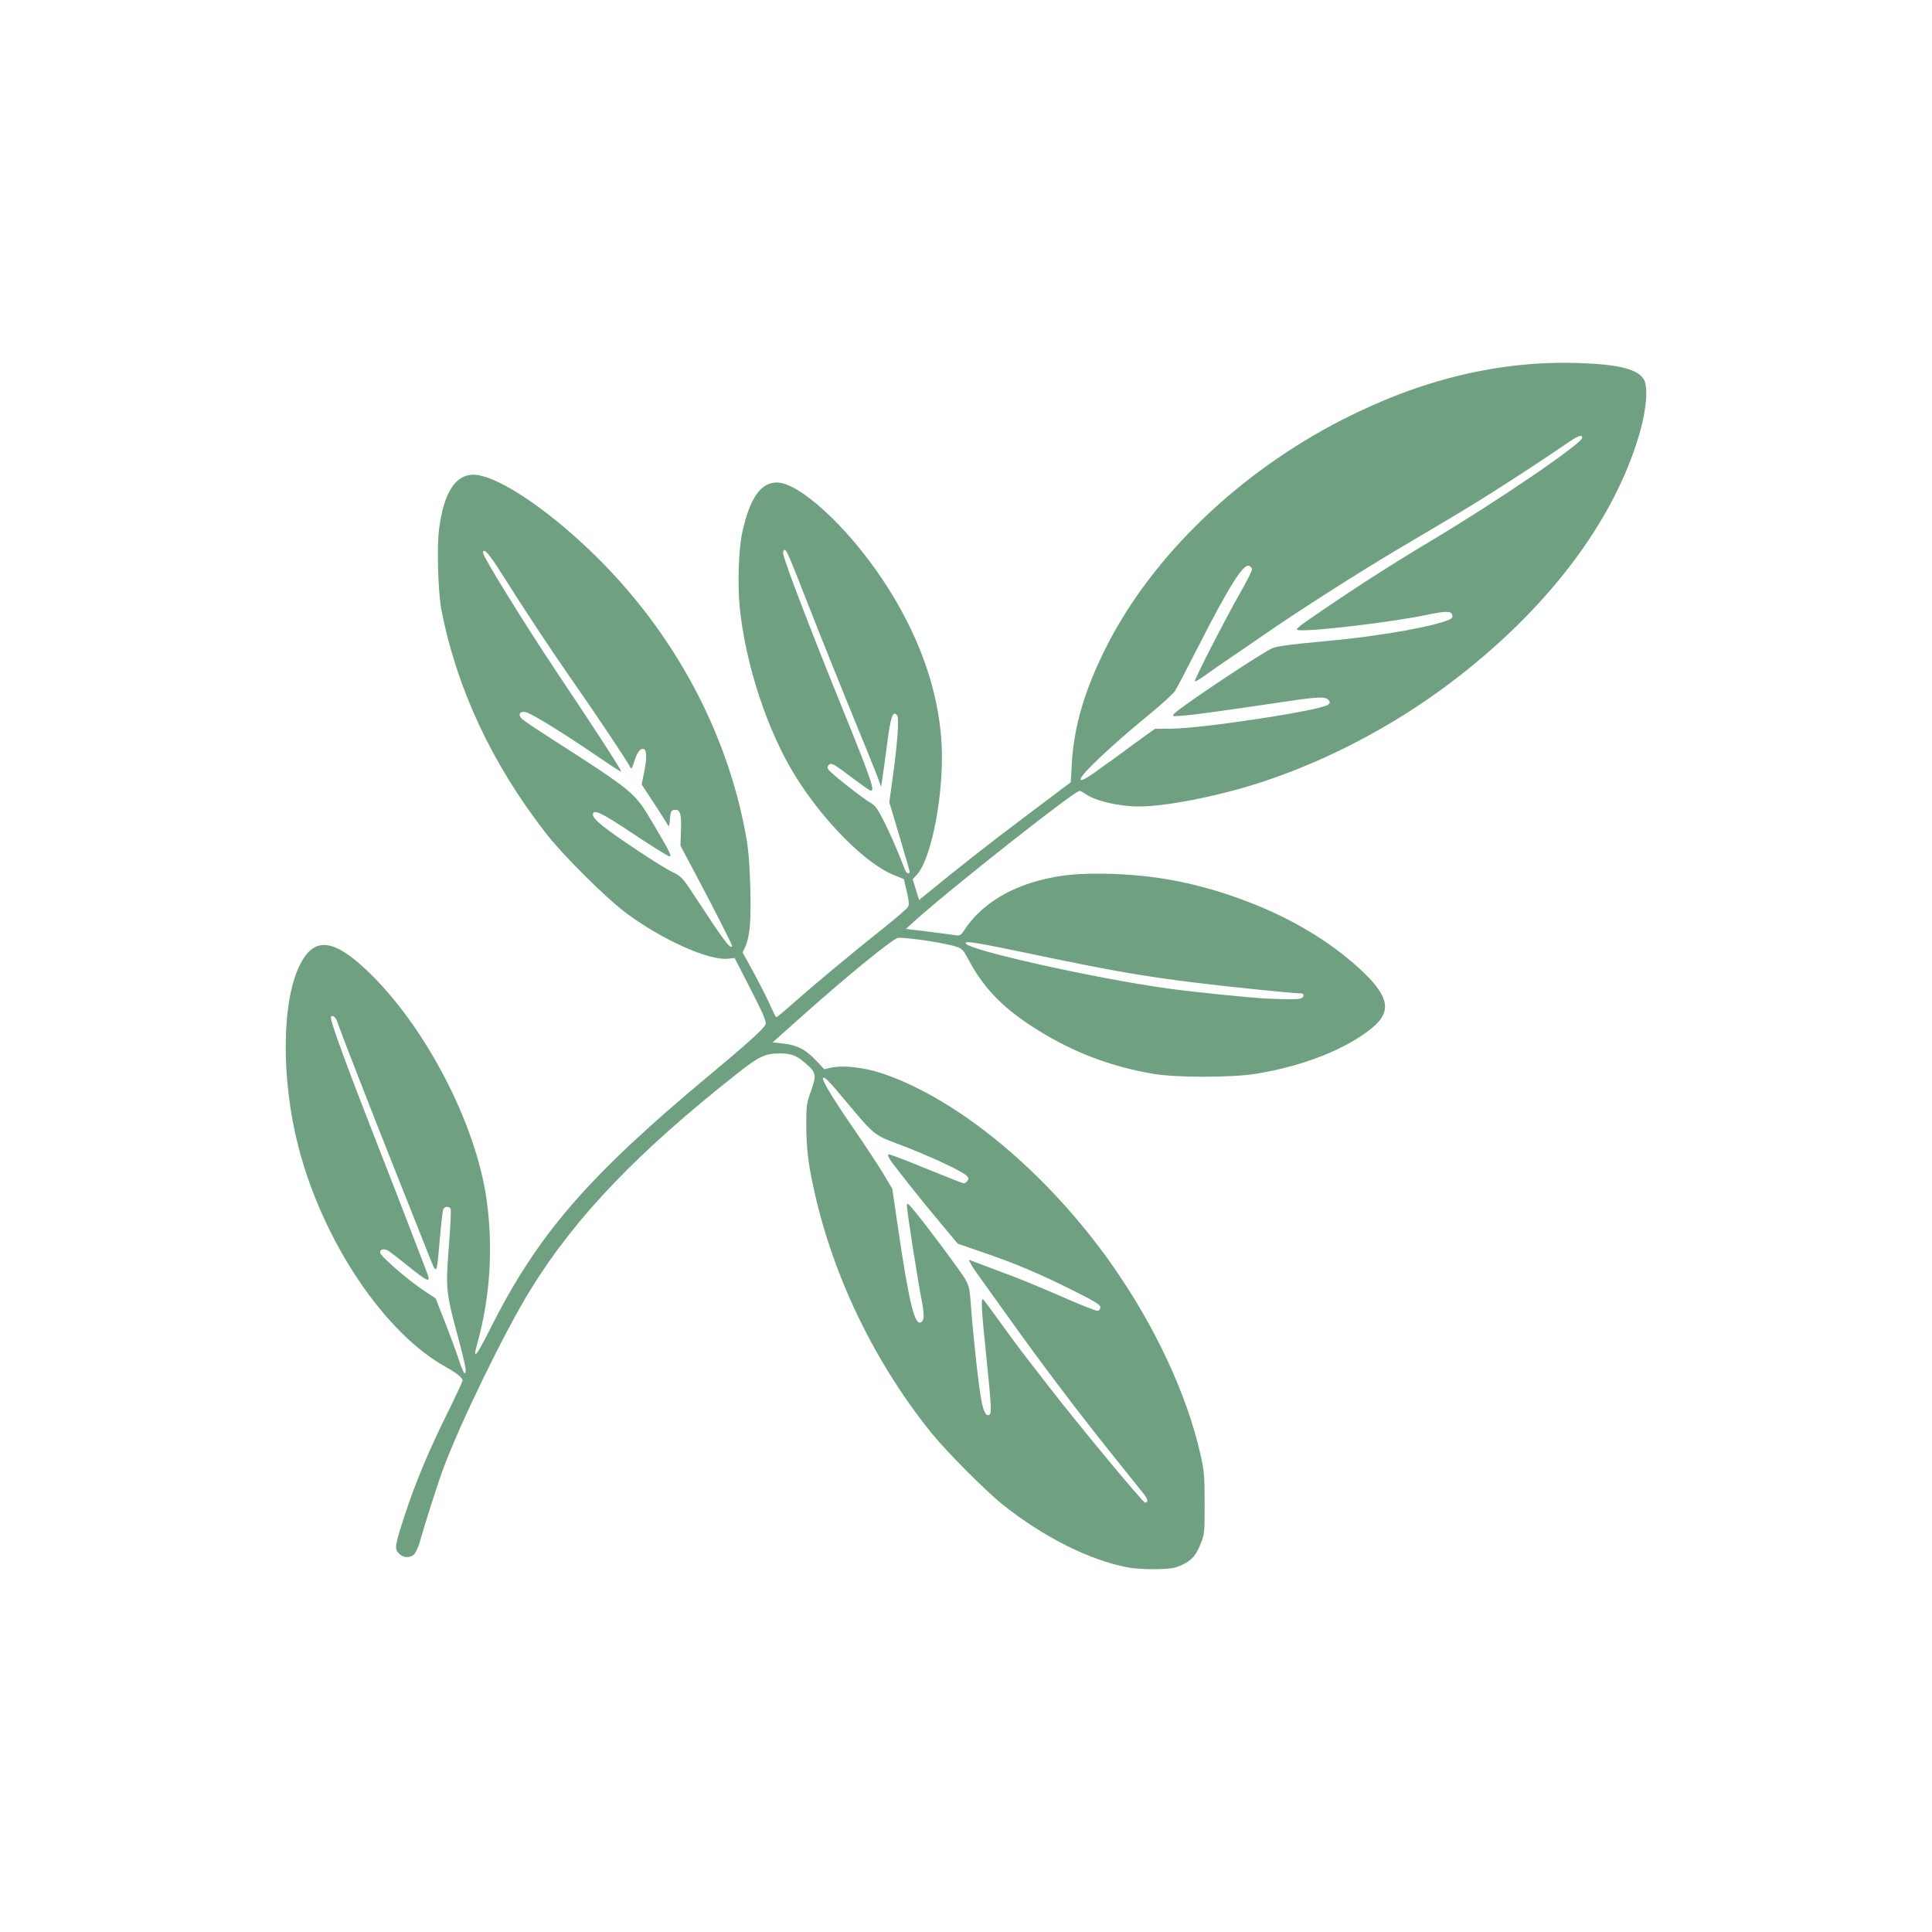
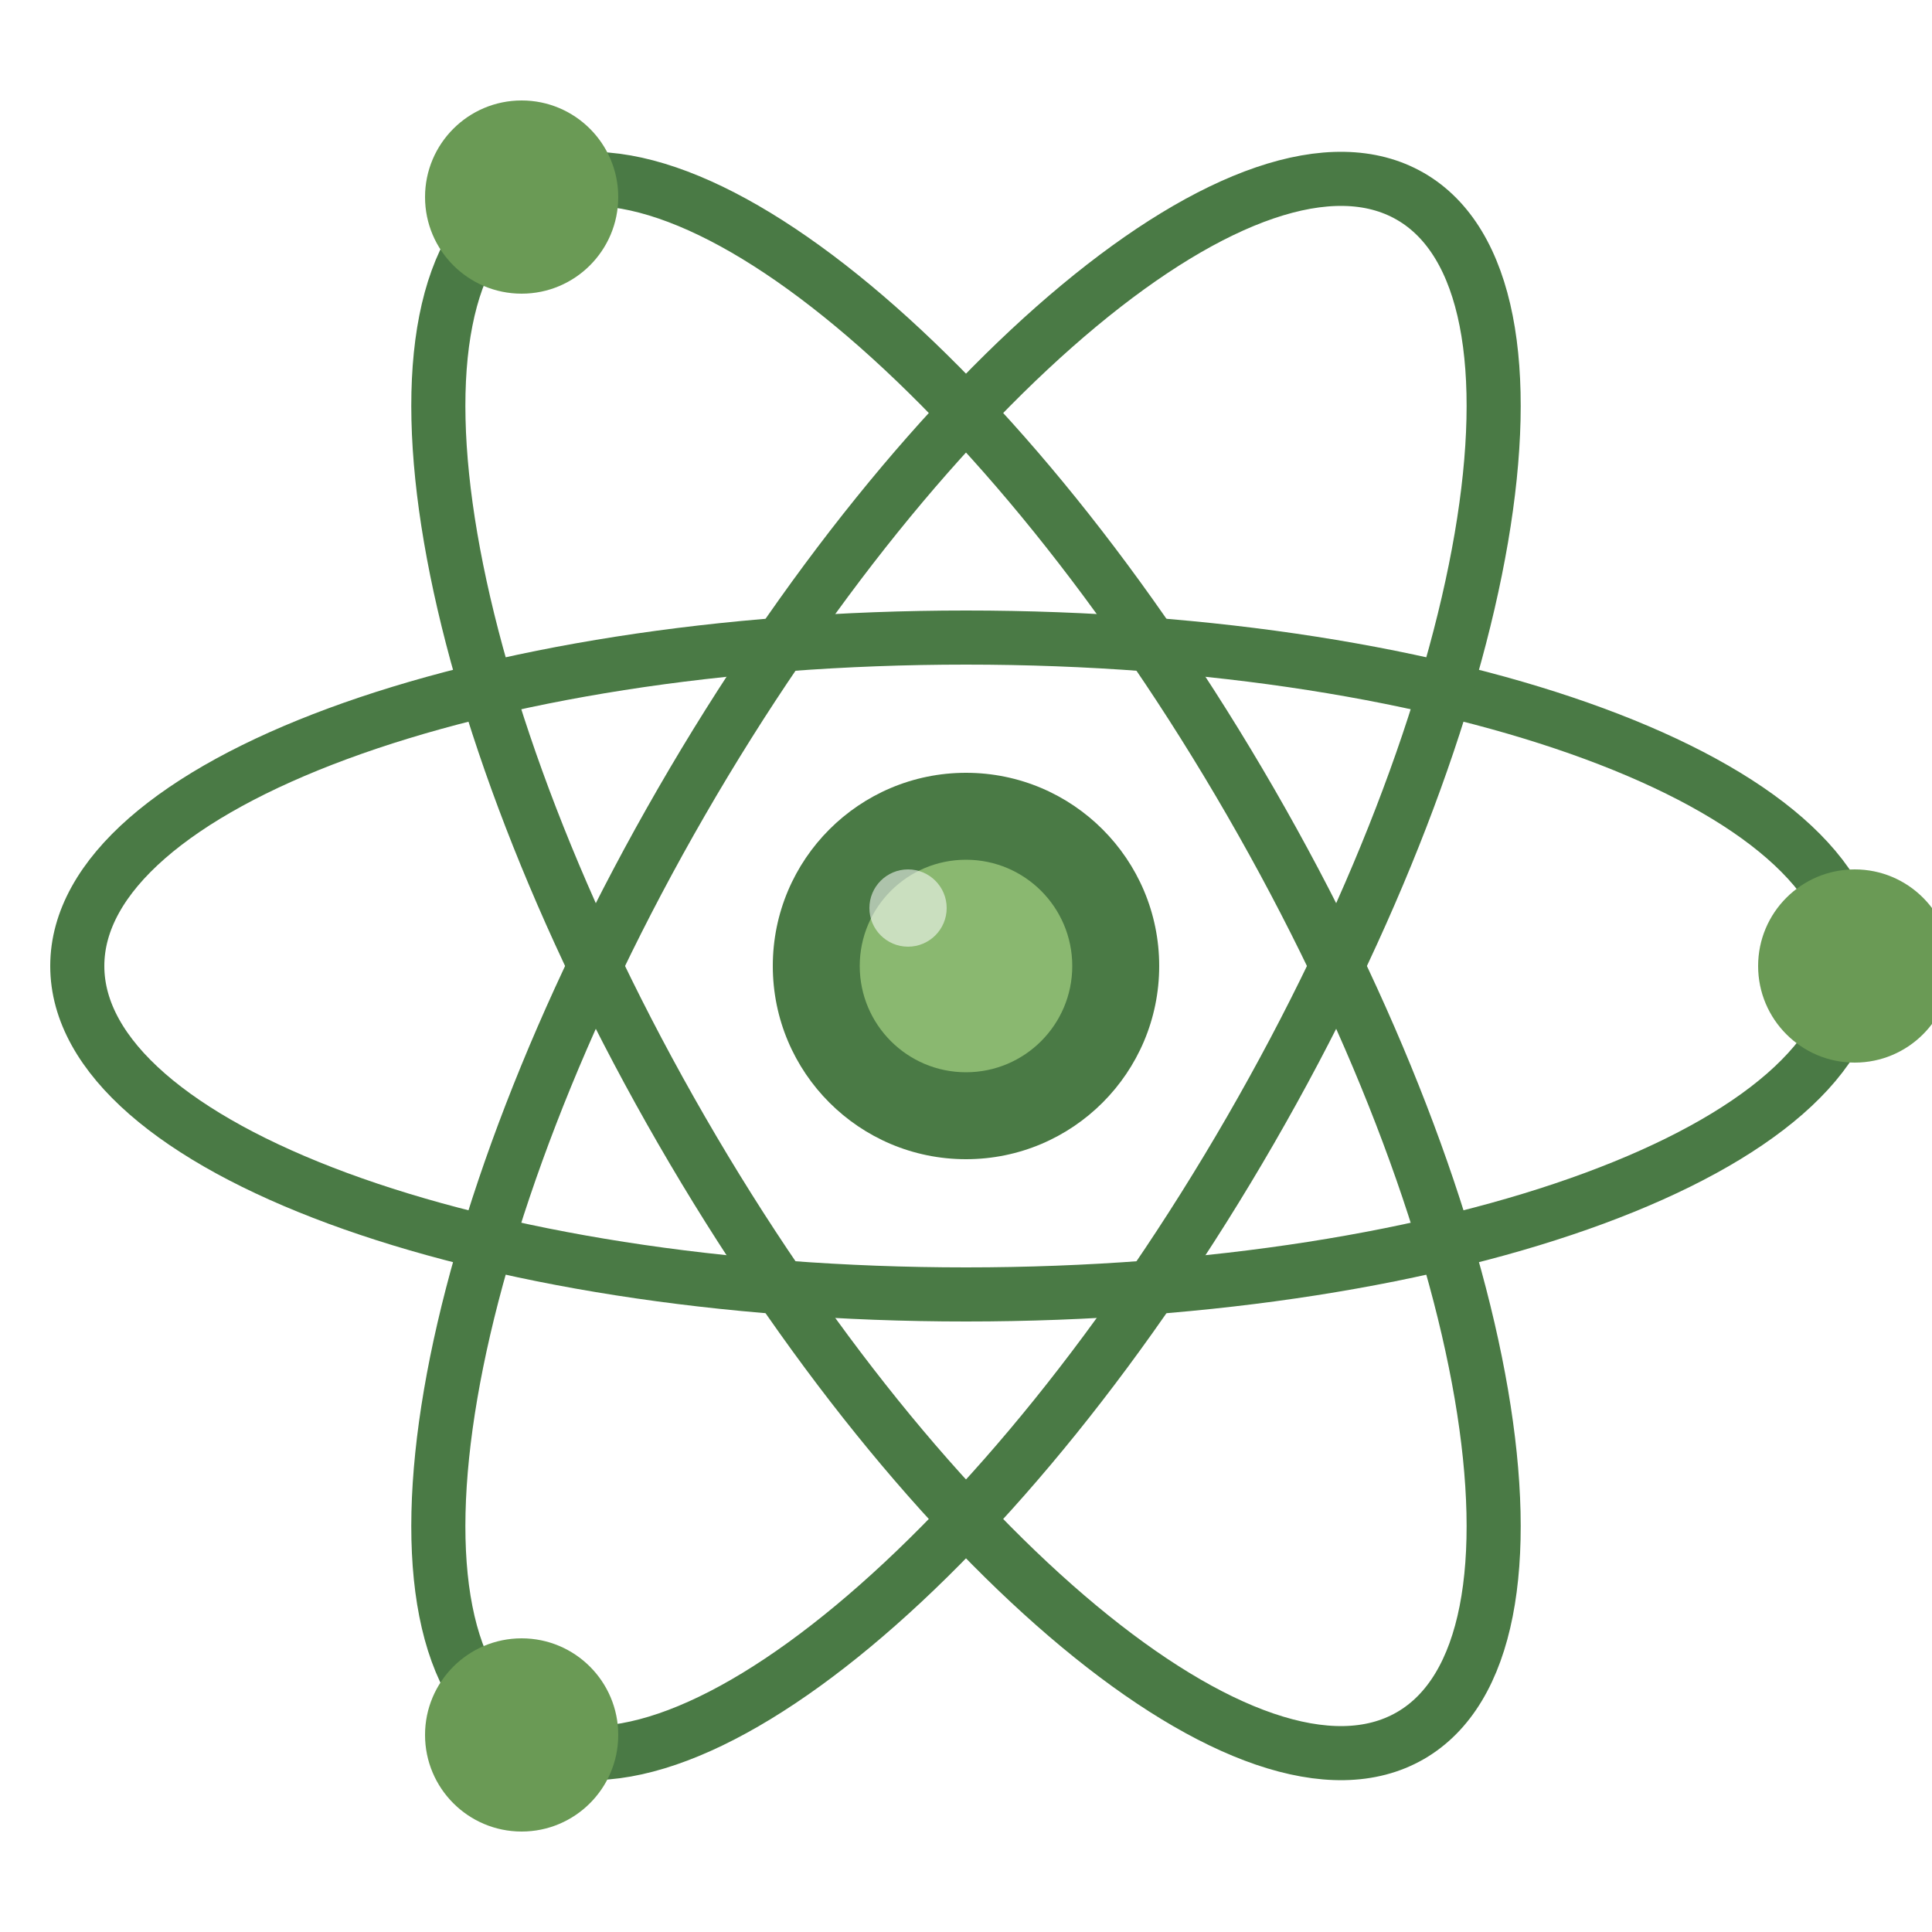
- <svg xmlns="http://www.w3.org/2000/svg" width="638px" height="638px" viewBox="0 0 638.137 638.137" version="1.1" id="svg5" xml:space="preserve" data-square-offset-x="94.37241660000001" data-square-offset-y="119.83198160000003">
-   <defs id="defs2" style="fill: rgb(110, 160, 129);" />
-   <g id="layer1" style="fill: rgb(110, 160, 129);">
-     <path style="fill: rgb(110, 160, 129); stroke-width: 1;" d="m 372.421 517.688 c -12.522,-2.351 -27.825,-10.039 -41.124,-20.64 -5.717,-4.561 -18.764,-17.673 -23.741,-23.86 -20.319,-25.25 -34.591,-56.298 -40.094,-87.201 -0.739,-4.256 -1.108,-8.491 -1.147,-13.634 0,-7.112 0,-7.672 1.575,-12.047 1.847,-5.246 1.711,-6.016 -1.653,-8.96 -3.111,-2.738 -4.822,-3.403 -8.75,-3.401 -4.647,0 -6.786,0.98 -13.378,6.174 -33.308,26.173 -54.016,47.778 -68.852,71.809 -8.555,13.887 -23.197,43.908 -28.913,59.349 -1.769,4.76 -6.242,18.777 -7.7,24.072 -0.447,1.637 -1.264,3.431 -1.828,3.986 -1.4,1.398 -3.655,1.287 -5.094,-0.247 -1.497,-1.587 -1.342,-2.479 2.119,-13.084 3.383,-10.327 7.914,-21.157 14.019,-33.438 2.703,-5.462 4.919,-10.22 4.919,-10.568 0,-0.93 -1.886,-2.473 -5.386,-4.406 -20.552,-11.315 -40.949,-41.858 -48.941,-73.242 -5.658,-22.273 -5.405,-47.642 0.583,-59.618 4.628,-9.271 10.85,-8.827 21.894,1.563 19.172,18.027 36.127,50.314 39.763,75.741 2.275,16.028 1.225,32.445 -3.092,47.916 -1.575,5.641 -0.311,4.173 4.317,-5.042 15.614,-31.122 32.161,-50.274 72.41,-83.782 12.755,-10.617 18.122,-15.499 18.569,-16.853 0.272,-0.876 -0.894,-3.606 -4.939,-11.501 l -5.308,-10.35 -2.139,0.239 c -6.28,0.708 -21.758,-6.22 -33.599,-15.022 -6.767,-5.028 -20.941,-19.114 -26.677,-26.52 -17.811,-22.965 -29.322,-47.587 -34.416,-73.567 -1.128,-5.812 -1.575,-20.992 -0.778,-26.94 1.556,-11.825 5.367,-17.818 11.316,-17.818 6.728,0 21.058,8.966 35.622,22.32 28.7,26.286 47.988,60.763 54.502,97.417 0.758,4.287 1.147,9.206 1.342,16.902 0.292,11.243 -0.195,16.122 -1.731,19.437 l -0.817,1.693 3.772,6.901 c 2.061,3.796 4.492,8.59 5.386,10.657 0.914,2.065 1.789,3.802 1.944,3.858 0.194,0.06 2.703,-2.009 5.6,-4.591 6.65,-5.909 19.502,-16.611 29.594,-24.63 4.278,-3.394 8.03,-6.638 8.341,-7.204 0.428,-0.779 0.331,-2.02 -0.408,-5.111 l -0.953,-4.084 -3.442,-1.392 c -9.178,-3.714 -23.022,-17.61 -32.238,-32.368 -9.353,-14.945 -16.722,-37.279 -18.569,-56.334 -0.7,-7.28 -0.311,-18.989 0.817,-24.173 2.489,-11.474 6.086,-16.72 11.472,-16.724 7.35,0 23.022,14.331 34.747,31.807 11.9,17.723 18.666,36.399 19.658,54.362 0.914,16.224 -3.286,38.301 -8.283,43.512 l -1.264,1.326 1.069,3.449 1.05,3.452 1.439,-1.177 c 11.958,-9.79 21.797,-17.521 33.949,-26.646 l 14.719,-11.068 0.331,-5.909 c 0.661,-12.508 4.297,-24.808 11.55,-39.092 15.166,-29.831 43.671,-57.257 77.64,-74.665 26.308,-13.479 52.188,-19.686 78.399,-18.807 13.319,0.448 19.658,2.104 21.466,5.612 1.342,2.6 0.719,9.986 -1.517,17.651 -8.497,29.252 -30.683,58.436 -62.843,82.638 -18.277,13.752 -39.413,24.931 -60.705,32.094 -14.155,4.764 -32.413,8.466 -41.727,8.466 -6.65,0 -14.466,-1.814 -17.675,-4.095 -0.797,-0.577 -1.73,-1.05 -2.042,-1.05 -1.692,0 -42.991,32.602 -54.541,43.057 l -2.78,2.526 7.155,0.881 c 3.947,0.486 7.992,1.017 9.003,1.182 1.692,0.28 1.925,0.156 3.267,-1.876 5.017,-7.589 13.591,-13.248 24.5,-16.166 7.175,-1.921 13.883,-2.52 24.422,-2.18 16.411,0.533 31.46,3.821 47.677,10.418 13.825,5.629 26.269,13.498 35.447,22.433 8.069,7.865 8.828,12.672 2.78,17.77 -8.478,7.146 -23.061,12.926 -38.947,15.435 -7.953,1.254 -26.25,1.246 -33.58,-0.02 -15.166,-2.605 -28.213,-7.781 -41.008,-16.282 -9.372,-6.226 -15.225,-12.458 -19.95,-21.227 -2.314,-4.284 -2.119,-4.16 -8.244,-5.478 -4.705,-1.015 -14.058,-2.189 -15.186,-1.907 -2.1,0.529 -17.733,13.354 -33.541,27.507 l -7.816,7.006 3.267,0.338 c 4.647,0.483 7.603,1.97 10.928,5.495 l 2.858,3.035 2.119,-0.497 c 3.947,-0.92 10.966,-0.156 16.994,1.866 25.161,8.422 54.58,32.894 75.813,63.075 14.291,20.319 24.772,42.758 29.302,62.69 1.225,5.331 1.381,7.091 1.4,16.022 0,9.084 0,10.309 -1.089,12.979 -1.633,4.318 -3.053,6.018 -6.28,7.523 -2.469,1.143 -3.694,1.351 -8.536,1.456 -3.286,0.08 -7.311,-0.175 -9.566,-0.609 z m 6.475,-21.874 c 0.194,-0.288 -0.195,-1.062 -0.603,-1.721 -0.525,-0.659 -5.483,-6.848 -11.005,-13.753 -11.355,-14.161 -23.625,-30.401 -34.183,-45.223 -3.928,-5.516 -8.166,-11.42 -9.411,-13.119 -1.244,-1.698 -2.606,-3.724 -2.994,-4.501 l -0.739,-1.416 3.481,1.316 c 1.925,0.724 6.611,2.487 10.441,3.92 3.811,1.431 11.647,4.675 17.383,7.206 5.736,2.532 10.83,4.527 11.316,4.436 0.486,-0.1 0.875,-0.63 0.875,-1.192 0,-0.809 -1.867,-1.956 -9.003,-5.513 -11.414,-5.695 -18.627,-8.75 -29.477,-12.491 l -8.633,-2.977 -6.067,-7.254 c -6.941,-8.291 -15.769,-19.468 -16.586,-20.982 -0.292,-0.564 -0.408,-1.148 -0.272,-1.297 0.194,-0.156 5.697,1.952 12.347,4.674 6.63,2.72 12.289,4.947 12.561,4.947 0.272,0 0.797,-0.346 1.147,-0.772 0.505,-0.617 0.505,-0.934 0,-1.587 -1.303,-1.561 -12.853,-6.934 -23.372,-10.857 -7.214,-2.695 -7.564,-2.979 -16.177,-13.279 -6.28,-7.517 -7.564,-8.837 -8.069,-8.33 -0.544,0.547 3.169,6.703 10.364,17.146 3.869,5.621 8.264,12.302 9.761,14.85 l 2.742,4.629 1.886,12.862 c 3.733,25.402 5.6,32.884 7.797,31.061 0.914,-0.751 0.875,-2.61 0,-7.234 -1.011,-4.816 -4.861,-29.36 -4.861,-31.071 0,-1.151 0.292,-0.955 2.528,1.736 4.142,4.984 15.127,19.724 16.722,22.437 1.283,2.212 1.517,3.268 1.886,8.563 0.642,9.111 2.45,25.895 3.364,30.949 0.778,4.342 1.633,5.993 2.742,5.308 0.797,-0.492 0.68,-2.656 -0.992,-19.049 -1.633,-15.769 -1.847,-19.53 -1.089,-19.071 0.233,0.156 2.683,3.422 5.425,7.257 2.722,3.834 6.981,9.566 9.45,12.737 2.45,3.172 5.639,7.257 7.039,9.079 9.897,12.78 30.916,38.101 31.616,38.101 0.272,0 0.622,-0.236 0.797,-0.525 z m -225.085,-43.425 c 0,-0.686 -0.817,-4.332 -1.828,-8.102 -4.919,-18.293 -4.861,-17.786 -3.578,-34.525 0.408,-5.316 0.603,-10.004 0.447,-10.418 -0.408,-1.041 -2.061,-0.947 -2.469,0.136 -0.195,0.492 -0.681,4.832 -1.108,9.646 -1.089,12.623 -0.914,12.399 -3.869,4.896 -1.419,-3.537 -6.455,-16.271 -11.239,-28.295 -8.536,-21.463 -18.064,-45.993 -18.744,-48.185 -0.506,-1.627 -1.75,-2.564 -2.119,-1.592 -0.389,0.98 5.542,17.078 16.955,46.174 2.722,6.934 6.942,17.815 9.372,24.181 2.43,6.366 4.861,12.675 5.386,14.019 1.381,3.533 0.447,3.237 -5.833,-1.84 -2.917,-2.354 -5.931,-4.695 -6.708,-5.201 -1.517,-0.994 -2.955,-0.782 -2.955,0.439 0,1.049 9.119,8.993 14.214,12.381 l 4.161,2.776 3.111,7.877 c 1.692,4.33 3.753,9.901 4.55,12.376 1.439,4.466 2.256,5.656 2.256,3.253 z m 275.62,-122.545 c 1.381,-0.371 1.556,-1.734 0.233,-1.734 -2.547,0 -24.461,-2.232 -35.602,-3.628 -16.916,-2.118 -26.386,-3.767 -50.146,-8.717 -21.777,-4.536 -24.966,-5.077 -24.966,-4.231 0,2.09 42.505,11.608 66.888,14.978 8.128,1.124 27.066,3.054 32.413,3.301 6.922,0.323 10.072,0.331 11.18,0.02 z m -187.636,-17.433 c 0,-0.488 -6.222,-12.744 -11.666,-22.975 l -5.386,-10.123 0.195,-5.149 c 0.194,-5.559 -0.331,-6.939 -2.314,-6.655 -0.914,0.136 -1.128,0.604 -1.342,2.982 -0.233,2.742 -0.272,2.791 -0.972,1.542 -0.408,-0.706 -2.45,-3.906 -4.55,-7.11 l -3.83,-5.826 0.914,-4.472 c 0.933,-4.595 0.739,-7.286 -0.505,-7.286 -1.05,0 -1.905,1.28 -2.878,4.251 -0.856,2.632 -0.875,2.652 -1.536,1.396 -1.186,-2.24 -11.336,-17.428 -18.219,-27.253 -7.097,-10.14 -16.722,-24.675 -24.149,-36.5 -4.005,-6.376 -6.008,-8.583 -6.008,-6.615 0,1.275 14,23.916 24.091,38.999 12.814,19.115 21.797,32.994 21.544,33.247 -0.194,0.1 -3.753,-2.25 -8.108,-5.23 -11.18,-7.632 -21.622,-14.06 -23.469,-14.428 -2.003,-0.402 -2.644,0.893 -1.128,2.308 0.583,0.541 4.686,3.312 9.119,6.154 27.922,17.924 27.941,17.941 33.949,28.07 5.736,9.698 6.436,11.1 5.561,11.1 -0.447,0 -5.736,-3.29 -11.764,-7.311 -10.908,-7.291 -13.514,-8.512 -13.514,-6.344 0,0.61 1.206,1.981 3.072,3.488 4.589,3.7 19.269,13.432 23.08,15.308 3.305,1.63 3.364,1.688 8.905,10.185 6.669,10.21 9.761,14.513 10.461,14.513 0.292,0 0.525,-0.116 0.525,-0.266 z m 58.643,-24.505 c 0,-0.325 -1.517,-5.614 -3.364,-11.753 l -3.344,-11.16 0.992,-7.156 c 1.731,-12.316 2.333,-20.665 1.575,-21.585 -1.419,-1.703 -2.119,0.389 -3.344,9.884 -0.661,5.047 -1.361,10.22 -1.575,11.493 l -0.369,2.314 -0.486,-1.544 c -0.272,-0.848 -2.294,-5.94 -4.492,-11.316 -8.691,-21.216 -15.05,-37.034 -19.269,-47.845 -6.358,-16.261 -7.039,-17.812 -7.68,-17.587 -0.311,0.117 -0.506,0.642 -0.408,1.179 0.467,2.835 8.808,24.657 19.658,51.392 9.683,23.87 10.928,27.568 9.041,26.841 -0.408,-0.156 -3.014,-1.997 -5.794,-4.101 -6.436,-4.863 -7.078,-5.201 -7.914,-4.2 -0.506,0.624 -0.467,0.957 0.253,1.748 1.536,1.711 11.316,9.38 13.436,10.543 1.692,0.939 2.45,1.95 4.647,6.304 2.197,4.332 4.492,9.646 6.941,15.983 0.467,1.203 1.497,1.596 1.497,0.566 z m 66.188,-36.342 c 4.492,-3.334 9.664,-7.137 11.511,-8.45 l 3.344,-2.386 5.192,-0.04 c 10.733,-0.06 50.205,-6.115 52.071,-7.981 0.622,-0.623 0.642,-0.901 0,-1.556 -0.914,-1.106 -3.403,-1.015 -13.65,0.504 -20.63,3.058 -30.099,4.365 -33.949,4.692 -3.83,0.322 -4.064,0.285 -3.403,-0.525 1.653,-2.003 29.633,-20.654 32.724,-21.811 1.633,-0.612 6.806,-1.283 16.975,-2.201 15.069,-1.359 30.761,-3.877 38.441,-6.166 3.675,-1.098 4.181,-1.481 3.694,-2.769 -0.428,-1.092 -2.45,-1.036 -8.439,0.238 -10.928,2.317 -37.566,5.497 -42.155,5.026 -1.458,-0.156 -0.758,-0.737 8.322,-6.918 11.608,-7.91 23.527,-15.519 35.369,-22.592 21.952,-13.098 49.913,-32.159 49.913,-34.022 0,-1.225 -1.342,-0.727 -5.211,1.941 -5.989,4.13 -17.558,11.732 -25.141,16.51 -7.272,4.585 -10.947,6.784 -29.73,17.883 -12.892,7.598 -34.261,21.24 -45.13,28.802 -3.967,2.755 -9.041,6.238 -11.316,7.741 -2.256,1.503 -5.678,3.883 -7.603,5.292 -1.925,1.408 -3.636,2.429 -3.792,2.268 -0.35,-0.343 9.878,-20.29 15.205,-29.66 2.003,-3.531 3.655,-6.806 3.655,-7.276 0,-0.473 -0.408,-1.017 -0.914,-1.21 -1.944,-0.762 -6.591,6.594 -16.858,26.736 -3.597,7.074 -7.039,13.632 -7.641,14.575 -0.603,0.943 -4.55,4.554 -8.808,8.027 -12.017,9.829 -22.38,19.597 -22.38,21.097 0,1.018 2.43,-0.436 9.605,-5.777 z" id="path329" />
-   </g>
+ <svg xmlns="http://www.w3.org/2000/svg" width="100" height="100" viewBox="0 0 100 100">
+   <ellipse cx="50" cy="50" rx="46" ry="17" fill="none" stroke="#4a7a45" stroke-width="2.8" />
+   <ellipse cx="50" cy="50" rx="46" ry="17" fill="none" stroke="#4a7a45" stroke-width="2.8" transform="rotate(60 50 50)" />
+   <ellipse cx="50" cy="50" rx="46" ry="17" fill="none" stroke="#4a7a45" stroke-width="2.8" transform="rotate(120 50 50)" />
+   <circle cx="96" cy="50" r="5" fill="#6a9a55" />
+   <circle cx="27" cy="10.2" r="5" fill="#6a9a55" />
+   <circle cx="27" cy="89.8" r="5" fill="#6a9a55" />
+   <circle cx="50" cy="50" r="10" fill="#4a7a45" />
+   <circle cx="50" cy="50" r="5.5" fill="#8ab870" />
+   <circle cx="47" cy="47" r="2" fill="rgba(255,255,255,0.55)" />
</svg>
